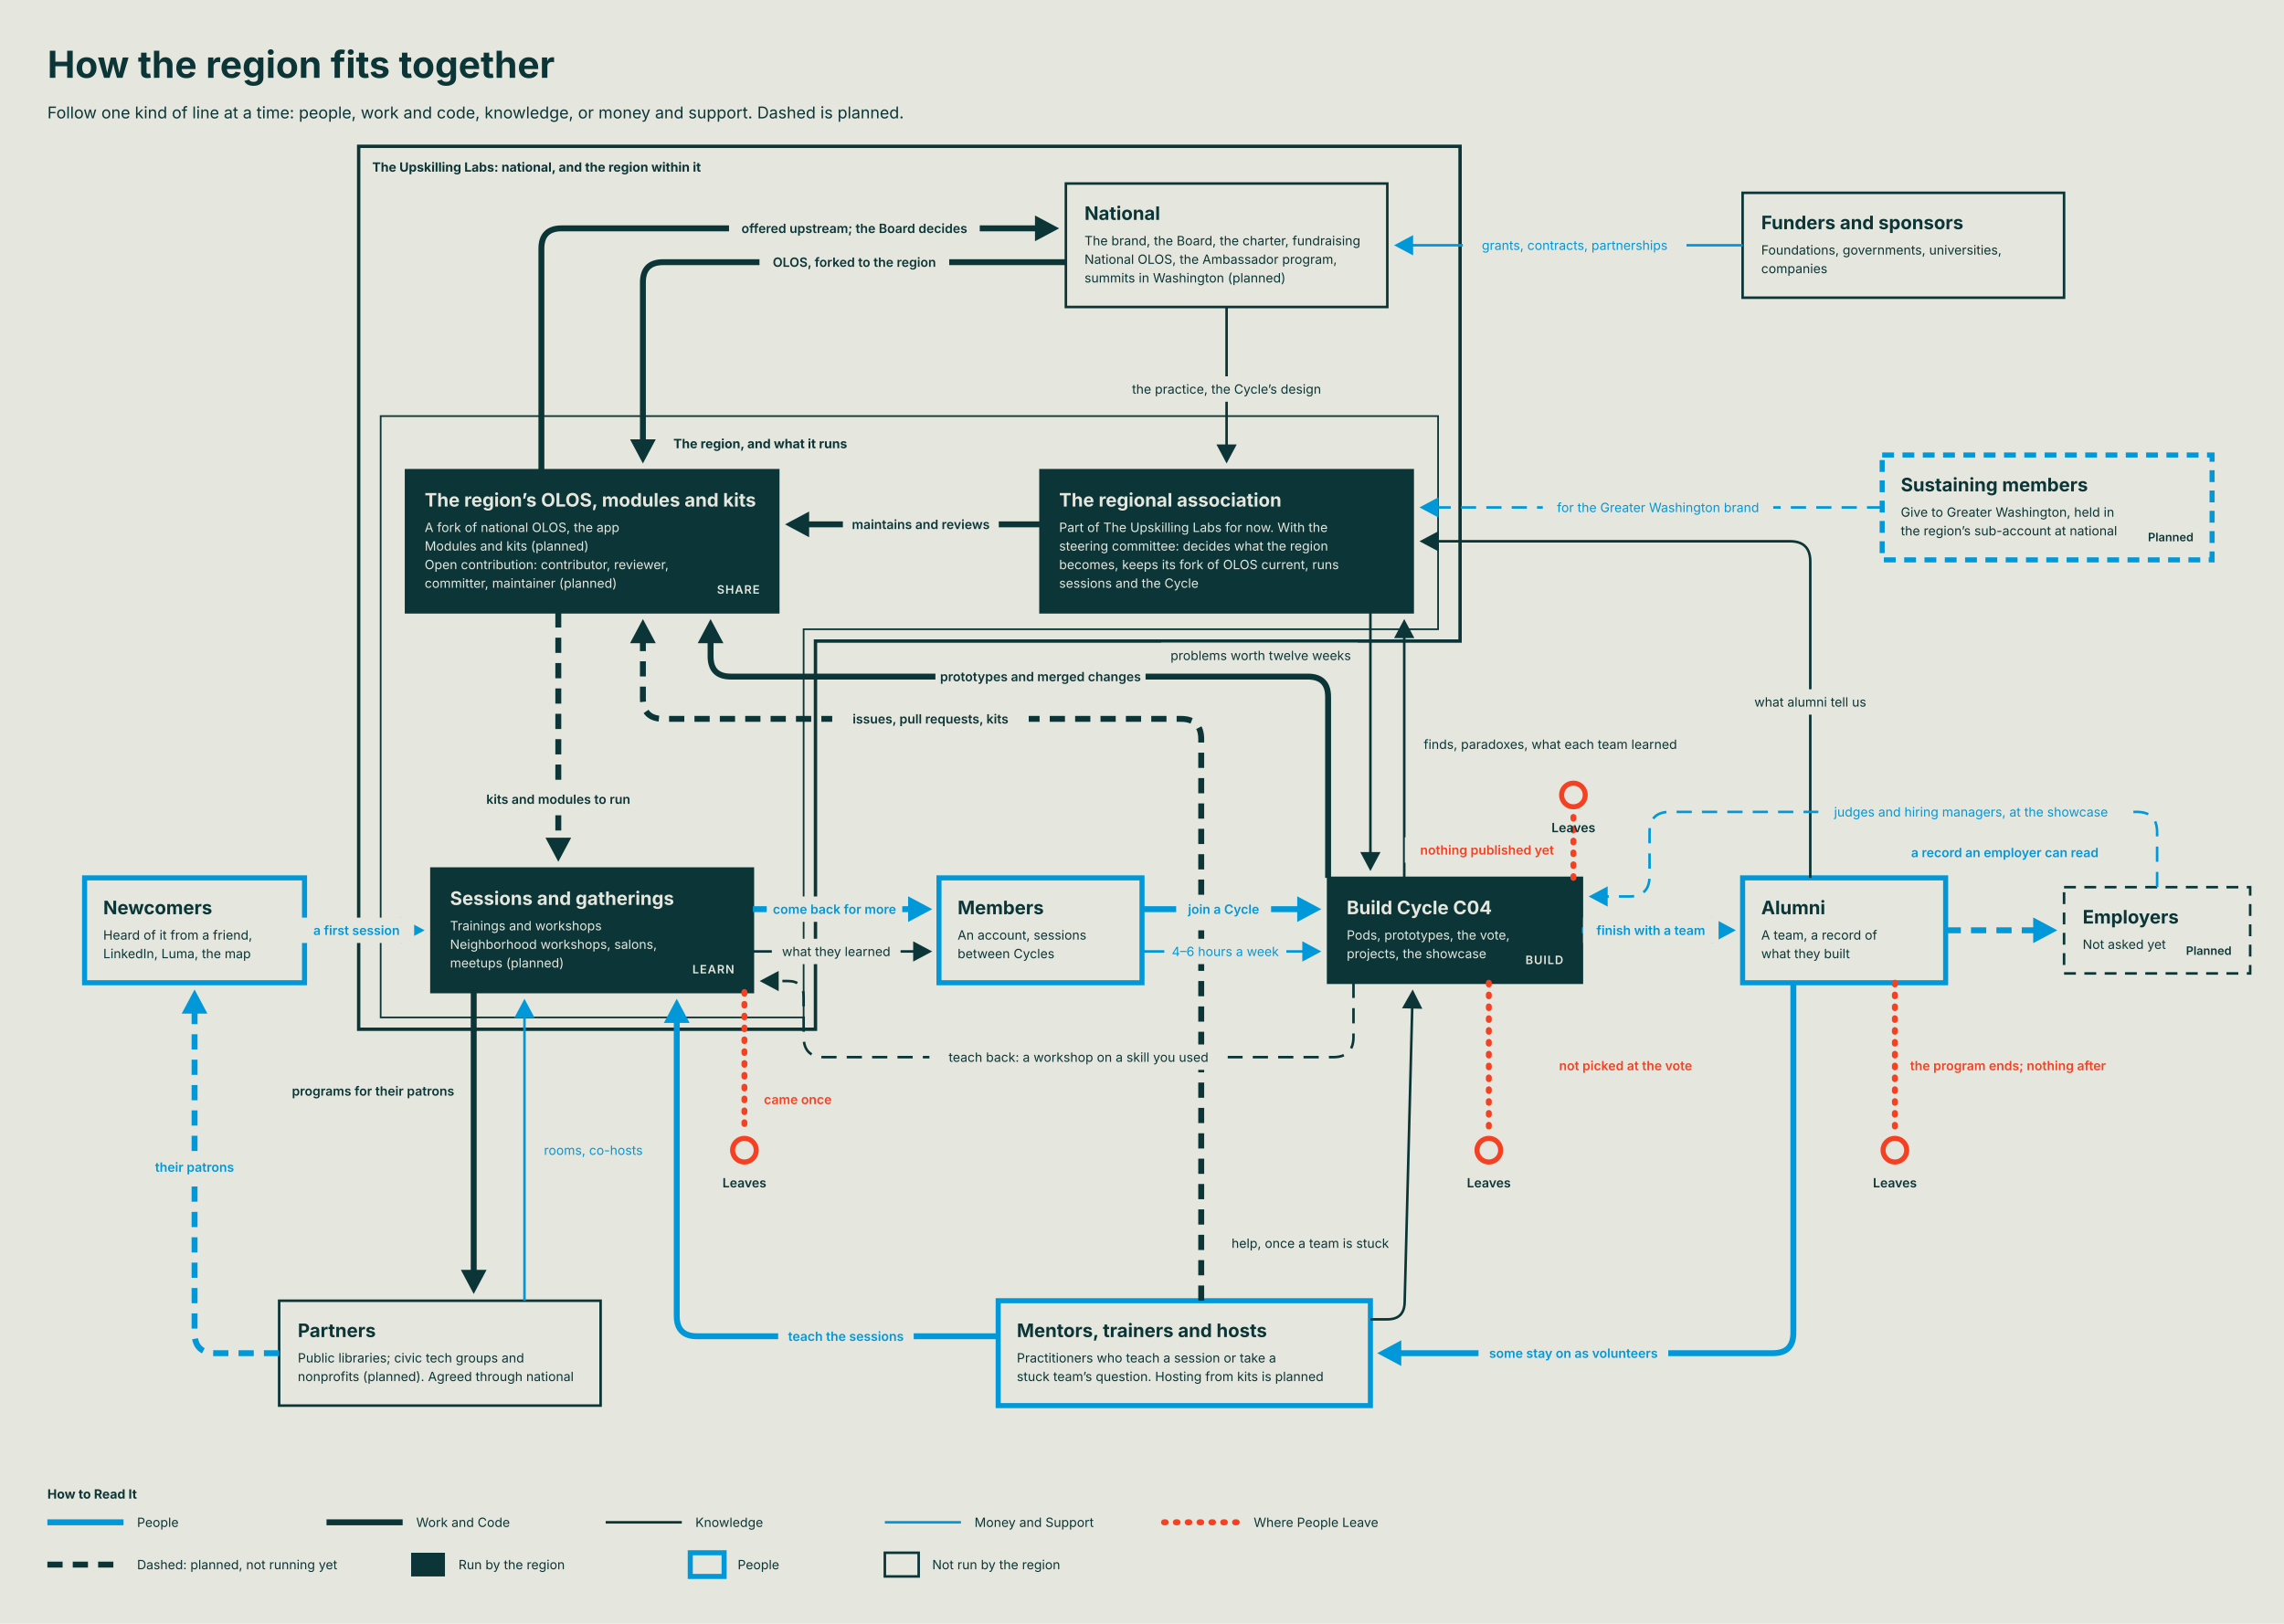
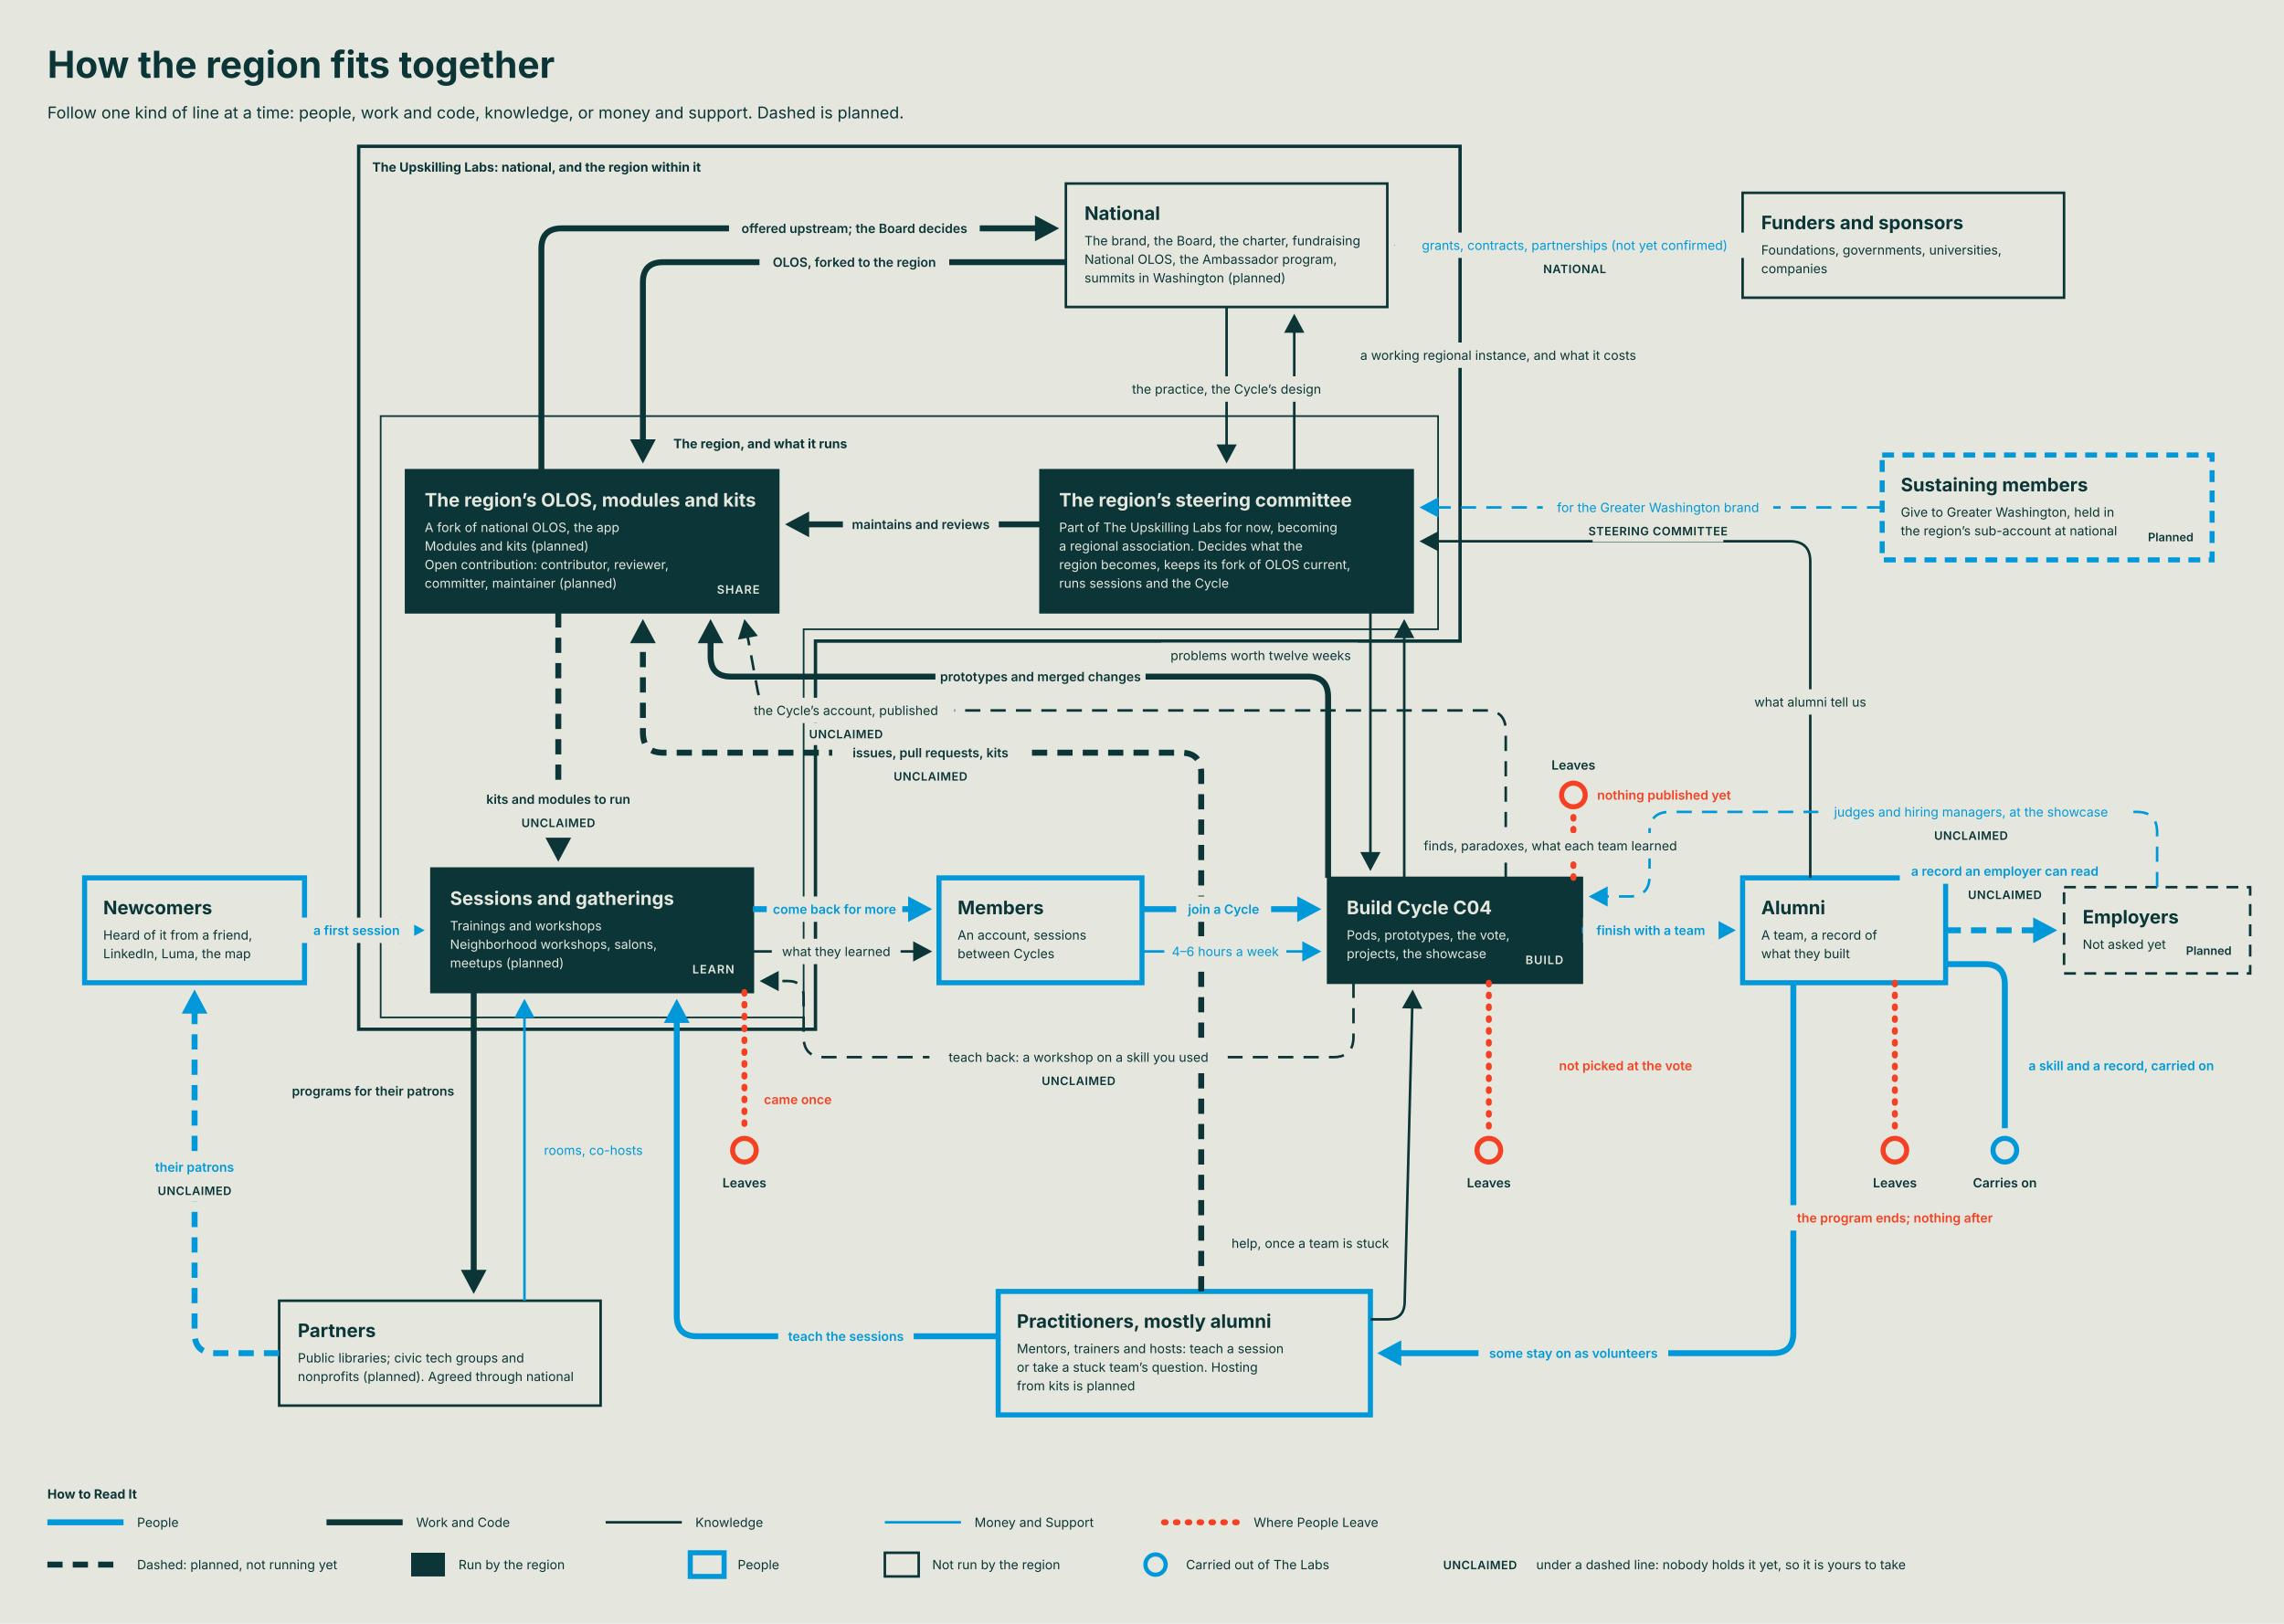
<svg xmlns="http://www.w3.org/2000/svg" class="fnet" viewBox="0 0 2700 1920" role="img" aria-label="How the region fits together" font-family="Inter, system-ui, sans-serif">
  <rect width="2700" height="1920" fill="#e5e7de" />
  <text x="56" y="92" font-size="43.987" font-weight="700" fill="#0b3536">How the region fits together</text>
  <text x="56" y="140" font-size="19.244" fill="#0b3536">Follow one kind of line at a time: people, work and code, knowledge, or money and support. Dashed is planned.</text>
  <path d="M424.0,173.0 H1726.0 V758.0 H964.0 V1217.0 H424.0 Z" fill="none" stroke="#0b3536" stroke-width="4" />
  <text x="440.0" y="203.0" font-size="15.118" font-weight="700" fill="#0b3536">The Upskilling Labs: national, and the region within it</text>
  <path d="M450.0,492.0 H1700.0 V744.0 H950.0 V1203.0 H450.0 Z" fill="none" stroke="#0b3536" stroke-width="2" />
  <text x="796.0" y="530.0" font-size="15.118" font-weight="700" fill="#0b3536">The region, and what it runs</text>
  <g class="node">
    <rect x="1260.0" y="217.0" width="380" height="146.0" fill="#e5e7de" stroke="#0b3536" stroke-width="3" />
    <text x="1282.0" y="260.0" font-size="21.993" font-weight="700" fill="#0b3536">National</text>
    <text x="1282.0" y="290.0" font-size="15.118" fill="#0b3536">The brand, the Board, the charter, fundraising</text>
    <text x="1282.0" y="312.0" font-size="15.118" fill="#0b3536">National OLOS, the Ambassador program,</text>
    <text x="1282.0" y="334.0" font-size="15.118" fill="#0b3536">summits in Washington (planned)</text>
  </g>
  <g class="node">
    <rect x="2060.0" y="228.0" width="380" height="124.0" fill="#e5e7de" stroke="#0b3536" stroke-width="3" />
    <text x="2082.0" y="271.0" font-size="21.993" font-weight="700" fill="#0b3536">Funders and sponsors</text>
    <text x="2082.0" y="301.0" font-size="15.118" fill="#0b3536">Foundations, governments, universities,</text>
    <text x="2082.0" y="323.0" font-size="15.118" fill="#0b3536">companies</text>
  </g>
  <g class="node">
    <rect x="480.0" y="556.0" width="440" height="168.0" fill="#0b3536" stroke="#0b3536" stroke-width="3" />
    <text x="502.0" y="599.0" font-size="21.993" font-weight="700" fill="#e5e7de">The region’s OLOS, modules and kits</text>
    <text x="502.0" y="629.0" font-size="15.118" fill="#e5e7de">A fork of national OLOS, the app</text>
    <text x="502.0" y="651.0" font-size="15.118" fill="#e5e7de">Modules and kits (planned)</text>
    <text x="502.0" y="673.0" font-size="15.118" fill="#e5e7de">Open contribution: contributor, reviewer,</text>
    <text x="502.0" y="695.0" font-size="15.118" fill="#e5e7de">committer, maintainer (planned)</text>
    <text x="898.0" y="702.0" text-anchor="end" font-size="13.745" font-weight="600" fill="#e5e7de" letter-spacing="1">SHARE</text>
  </g>
  <g class="node">
    <rect x="1230.0" y="556.0" width="440" height="168.0" fill="#0b3536" stroke="#0b3536" stroke-width="3" />
-     <text x="1252.0" y="599.0" font-size="21.993" font-weight="700" fill="#e5e7de">The regional association</text>
-     <text x="1252.0" y="629.0" font-size="15.118" fill="#e5e7de">Part of The Upskilling Labs for now. With the</text>
-     <text x="1252.0" y="651.0" font-size="15.118" fill="#e5e7de">steering committee: decides what the region</text>
-     <text x="1252.0" y="673.0" font-size="15.118" fill="#e5e7de">becomes, keeps its fork of OLOS current, runs</text>
-     <text x="1252.0" y="695.0" font-size="15.118" fill="#e5e7de">sessions and the Cycle</text>
+     <text x="1252.0" y="599.0" font-size="21.993" font-weight="700" fill="#e5e7de">The region’s steering committee</text>
+     <text x="1252.0" y="629.0" font-size="15.118" fill="#e5e7de">Part of The Upskilling Labs for now, becoming</text>
+     <text x="1252.0" y="651.0" font-size="15.118" fill="#e5e7de">a regional association. Decides what the</text>
+     <text x="1252.0" y="673.0" font-size="15.118" fill="#e5e7de">region becomes, keeps its fork of OLOS current,</text>
+     <text x="1252.0" y="695.0" font-size="15.118" fill="#e5e7de">runs sessions and the Cycle</text>
  </g>
  <g class="node">
    <rect x="100.0" y="1038.0" width="260" height="124.0" fill="#e5e7de" stroke="#0098d8" stroke-width="6" />
    <text x="122.0" y="1081.0" font-size="21.993" font-weight="700" fill="#0b3536">Newcomers</text>
    <text x="122.0" y="1111.0" font-size="15.118" fill="#0b3536">Heard of it from a friend,</text>
    <text x="122.0" y="1133.0" font-size="15.118" fill="#0b3536">LinkedIn, Luma, the map</text>
  </g>
  <g class="node">
    <rect x="510.0" y="1027.0" width="380" height="146.0" fill="#0b3536" stroke="#0b3536" stroke-width="3" />
    <text x="532.0" y="1070.0" font-size="21.993" font-weight="700" fill="#e5e7de">Sessions and gatherings</text>
    <text x="532.0" y="1100.0" font-size="15.118" fill="#e5e7de">Trainings and workshops</text>
    <text x="532.0" y="1122.0" font-size="15.118" fill="#e5e7de">Neighborhood workshops, salons,</text>
    <text x="532.0" y="1144.0" font-size="15.118" fill="#e5e7de">meetups (planned)</text>
    <text x="868.0" y="1151.0" text-anchor="end" font-size="13.745" font-weight="600" fill="#e5e7de" letter-spacing="1">LEARN</text>
  </g>
  <g class="node">
    <rect x="1110.0" y="1038.0" width="240" height="124.0" fill="#e5e7de" stroke="#0098d8" stroke-width="6" />
    <text x="1132.0" y="1081.0" font-size="21.993" font-weight="700" fill="#0b3536">Members</text>
    <text x="1132.0" y="1111.0" font-size="15.118" fill="#0b3536">An account, sessions</text>
    <text x="1132.0" y="1133.0" font-size="15.118" fill="#0b3536">between Cycles</text>
  </g>
  <g class="node">
    <rect x="1570.0" y="1038.0" width="300" height="124.0" fill="#0b3536" stroke="#0b3536" stroke-width="3" />
    <text x="1592.0" y="1081.0" font-size="21.993" font-weight="700" fill="#e5e7de">Build Cycle C04</text>
    <text x="1592.0" y="1111.0" font-size="15.118" fill="#e5e7de">Pods, prototypes, the vote,</text>
    <text x="1592.0" y="1133.0" font-size="15.118" fill="#e5e7de">projects, the showcase</text>
    <text x="1848.0" y="1140.0" text-anchor="end" font-size="13.745" font-weight="600" fill="#e5e7de" letter-spacing="1">BUILD</text>
  </g>
  <g class="node">
    <rect x="2060.0" y="1038.0" width="240" height="124.0" fill="#e5e7de" stroke="#0098d8" stroke-width="6" />
    <text x="2082.0" y="1081.0" font-size="21.993" font-weight="700" fill="#0b3536">Alumni</text>
    <text x="2082.0" y="1111.0" font-size="15.118" fill="#0b3536">A team, a record of</text>
    <text x="2082.0" y="1133.0" font-size="15.118" fill="#0b3536">what they built</text>
  </g>
  <g class="node">
    <rect x="2440.0" y="1049.0" width="220" height="102.0" fill="#e5e7de" stroke="#0b3536" stroke-width="3" stroke-dasharray="14 10" />
    <text x="2462.0" y="1092.0" font-size="21.993" font-weight="700" fill="#0b3536">Employers</text>
    <text x="2462.0" y="1122.0" font-size="15.118" fill="#0b3536">Not asked yet</text>
    <text x="2638.0" y="1129.0" text-anchor="end" font-size="13.745" font-weight="600" fill="#0b3536">Planned</text>
  </g>
  <g class="node">
    <rect x="330.0" y="1538.0" width="380" height="124.0" fill="#e5e7de" stroke="#0b3536" stroke-width="3" />
    <text x="352.0" y="1581.0" font-size="21.993" font-weight="700" fill="#0b3536">Partners</text>
    <text x="352.0" y="1611.0" font-size="15.118" fill="#0b3536">Public libraries; civic tech groups and</text>
    <text x="352.0" y="1633.0" font-size="15.118" fill="#0b3536">nonprofits (planned). Agreed through national</text>
  </g>
  <g class="node">
-     <rect x="1180.0" y="1538.0" width="440" height="124.0" fill="#e5e7de" stroke="#0098d8" stroke-width="6" />
-     <text x="1202.0" y="1581.0" font-size="21.993" font-weight="700" fill="#0b3536">Mentors, trainers and hosts</text>
-     <text x="1202.0" y="1611.0" font-size="15.118" fill="#0b3536">Practitioners who teach a session or take a</text>
-     <text x="1202.0" y="1633.0" font-size="15.118" fill="#0b3536">stuck team’s question. Hosting from kits is planned</text>
+     <rect x="1180.0" y="1527.0" width="440" height="146.0" fill="#e5e7de" stroke="#0098d8" stroke-width="6" />
+     <text x="1202.0" y="1570.0" font-size="21.993" font-weight="700" fill="#0b3536">Practitioners, mostly alumni</text>
+     <text x="1202.0" y="1600.0" font-size="15.118" fill="#0b3536">Mentors, trainers and hosts: teach a session</text>
+     <text x="1202.0" y="1622.0" font-size="15.118" fill="#0b3536">or take a stuck team’s question. Hosting</text>
+     <text x="1202.0" y="1644.0" font-size="15.118" fill="#0b3536">from kits is planned</text>
  </g>
  <g class="node">
    <rect x="2225.0" y="538.0" width="390" height="124.0" fill="#e5e7de" stroke="#0098d8" stroke-width="6" stroke-dasharray="14 10" />
    <text x="2247.0" y="581.0" font-size="21.993" font-weight="700" fill="#0b3536">Sustaining members</text>
    <text x="2247.0" y="611.0" font-size="15.118" fill="#0b3536">Give to Greater Washington, held in</text>
    <text x="2247.0" y="633.0" font-size="15.118" fill="#0b3536">the region’s sub-account at national</text>
    <text x="2593.0" y="640.0" text-anchor="end" font-size="13.745" font-weight="600" fill="#0b3536">Planned</text>
  </g>
  <path class="fl f-people" d="M360.0,1100.0 L483.0,1100.0" fill="none" stroke="#0098d8" stroke-width="7" />
  <path class="fl f-people" d="M890.0,1075.0 L1083.0,1075.0" fill="none" stroke="#0098d8" stroke-width="7" />
  <path class="fl f-people" d="M1350.0,1075.0 L1543.0,1075.0" fill="none" stroke="#0098d8" stroke-width="7" />
  <path class="fl f-people" d="M1870.0,1100.0 L2033.0,1100.0" fill="none" stroke="#0098d8" stroke-width="7" />
  <path class="fl f-people" d="M2300.0,1100.0 L2413.0,1100.0" fill="none" stroke="#0098d8" stroke-width="7" stroke-dasharray="18 12" />
  <path class="fl f-people" d="M2120.0,1162.0 L2120.0,1576.0 Q2120.0,1600.0 2096.0,1600.0 L1647.0,1600.0" fill="none" stroke="#0098d8" stroke-width="7" />
  <path class="fl f-people" d="M1180.0,1580.0 L824.0,1580.0 Q800.0,1580.0 800.0,1556.0 L800.0,1200.0" fill="none" stroke="#0098d8" stroke-width="7" />
  <path class="fl f-people" d="M330.0,1600.0 L254.0,1600.0 Q230.0,1600.0 230.0,1576.0 L230.0,1189.0" fill="none" stroke="#0098d8" stroke-width="7" stroke-dasharray="18 12" />
  <path class="fl f-leak" d="M880.0,1173.0 L880.0,1334.0" fill="none" stroke="#f54123" stroke-width="7" stroke-dasharray="2 12" stroke-linecap="round" />
  <path class="fl f-leak" d="M1760.0,1162.0 L1760.0,1334.0" fill="none" stroke="#f54123" stroke-width="7" stroke-dasharray="2 12" stroke-linecap="round" />
  <path class="fl f-leak" d="M2240.0,1162.0 L2240.0,1334.0" fill="none" stroke="#f54123" stroke-width="7" stroke-dasharray="2 12" stroke-linecap="round" />
  <path class="fl f-work" d="M1230.0,620.0 L947.0,620.0" fill="none" stroke="#0b3536" stroke-width="7" />
  <path class="fl f-work" d="M1570.0,1038.0 L1570.0,824.0 Q1570.0,800.0 1546.0,800.0 L864.0,800.0 Q840.0,800.0 840.0,776.0 L840.0,751.0" fill="none" stroke="#0b3536" stroke-width="7" />
-   <path class="fl f-work" d="M1420.0,1538.0 L1420.0,874.0 Q1420.0,850.0 1396.0,850.0 L784.0,850.0 Q760.0,850.0 760.0,826.0 L760.0,751.0" fill="none" stroke="#0b3536" stroke-width="7" stroke-dasharray="18 12" />
+   <path class="fl f-work" d="M1420.0,1527.0 L1420.0,914.0 Q1420.0,890.0 1396.0,890.0 L784.0,890.0 Q760.0,890.0 760.0,866.0 L760.0,751.0" fill="none" stroke="#0b3536" stroke-width="7" stroke-dasharray="18 12" />
  <path class="fl f-work" d="M660.0,724.0 L660.0,1000.0" fill="none" stroke="#0b3536" stroke-width="7" stroke-dasharray="18 12" />
  <path class="fl f-work" d="M560.0,1173.0 L560.0,1511.0" fill="none" stroke="#0b3536" stroke-width="7" />
  <path class="fl f-knowledge" d="M1620.0,724.0 L1620.0,1015.0" fill="none" stroke="#0b3536" stroke-width="3" />
  <path class="fl f-knowledge" d="M1660.0,1038.0 L1660.0,747.0" fill="none" stroke="#0b3536" stroke-width="3" />
  <path class="fl f-knowledge" d="M890.0,1125.0 L1087.0,1125.0" fill="none" stroke="#0b3536" stroke-width="3" />
  <path class="fl f-knowledge" d="M2140.0,1038.0 L2140.0,664.0 Q2140.0,640.0 2116.0,640.0 L1693.0,640.0" fill="none" stroke="#0b3536" stroke-width="3" />
  <path class="fl f-support" d="M620.0,1538.0 L620.0,1196.0" fill="none" stroke="#0098d8" stroke-width="3" />
  <path class="fl f-support" d="M1350.0,1125.0 L1547.0,1125.0" fill="none" stroke="#0098d8" stroke-width="3" />
  <path class="fl f-support" d="M2550.0,1049.0 L2550.0,984.0 Q2550.0,960.0 2526.0,960.0 L1974.0,960.0 Q1950.0,960.0 1950.0,984.0 L1950.0,1036.0 Q1950.0,1060.0 1926.0,1060.0 L1893.0,1060.0" fill="none" stroke="#0098d8" stroke-width="3" stroke-dasharray="18 12" />
  <path class="fl f-work" d="M1260.0,310.0 L784.0,310.0 Q760.0,310.0 760.0,334.0 L760.0,529.0" fill="none" stroke="#0b3536" stroke-width="7" />
  <path class="fl f-work" d="M640.0,556.0 L640.0,294.0 Q640.0,270.0 664.0,270.0 L1233.0,270.0" fill="none" stroke="#0b3536" stroke-width="7" />
  <path class="fl f-knowledge" d="M1450.0,363.0 L1450.0,533.0" fill="none" stroke="#0b3536" stroke-width="3" />
-   <path class="fl f-support" d="M2060.0,290.0 L1663.0,290.0" fill="none" stroke="#0098d8" stroke-width="3" />
+   <path class="fl f-support" d="M2060.0,290.0 L1663.0,290.0" fill="none" stroke="#0098d8" stroke-width="3" stroke-dasharray="18 12" />
  <path class="fl f-support" d="M2225.0,600.0 L1693.0,600.0" fill="none" stroke="#0098d8" stroke-width="3" stroke-dasharray="18 12" />
  <path class="fl f-knowledge" d="M1620.0,1560.0 L1640.0,1560.0 Q1660.0,1560.0 1660.5,1540.0 L1669.6,1185.0" fill="none" stroke="#0b3536" stroke-width="3" />
  <path class="fl f-knowledge" d="M1600.0,1162.0 L1600.0,1226.0 Q1600.0,1250.0 1576.0,1250.0 L974.0,1250.0 Q950.0,1250.0 950.0,1226.0 L950.0,1178.5 Q950.0,1160.0 931.5,1160.0 L913.0,1160.0" fill="none" stroke="#0b3536" stroke-width="3" stroke-dasharray="18 12" />
  <path class="fl f-leak" d="M1860.0,1038.0 L1860.0,966.0" fill="none" stroke="#f54123" stroke-width="7" stroke-dasharray="2 12" stroke-linecap="round" />
+   <path class="fl f-people" d="M2300.0,1140.0 L2346.0,1140.0 Q2370.0,1140.0 2370.0,1164.0 L2370.0,1334.0" fill="none" stroke="#0098d8" stroke-width="7" />
+   <path class="fl f-knowledge" d="M1530.0,556.0 L1530.0,386.0" fill="none" stroke="#0b3536" stroke-width="3" />
+   <path class="fl f-knowledge" d="M1780.0,1038.0 L1780.0,864.0 Q1780.0,840.0 1756.0,840.0 L924.0,840.0 Q900.0,840.0 895.6,816.4 L882.7,746.7" fill="none" stroke="#0b3536" stroke-width="3" stroke-dasharray="18 12" />
  <path class="fl f-people" d="M473.5,1115.2 L502.0,1100.0 L473.5,1084.8 Z" fill="#0098d8" />
  <path class="fl f-people" d="M1073.5,1090.2 L1102.0,1075.0 L1073.5,1059.8 Z" fill="#0098d8" />
  <path class="fl f-people" d="M1533.5,1090.2 L1562.0,1075.0 L1533.5,1059.8 Z" fill="#0098d8" />
  <path class="fl f-people" d="M2023.5,1115.2 L2052.0,1100.0 L2023.5,1084.8 Z" fill="#0098d8" />
  <path class="fl f-people" d="M2403.5,1115.2 L2432.0,1100.0 L2403.5,1084.8 Z" fill="#0098d8" />
  <path class="fl f-people" d="M1656.5,1584.8 L1628.0,1600.0 L1656.5,1615.2 Z" fill="#0098d8" />
  <path class="fl f-people" d="M815.2,1209.5 L800.0,1181.0 L784.8,1209.5 Z" fill="#0098d8" />
  <path class="fl f-people" d="M245.2,1198.5 L230.0,1170.0 L214.8,1198.5 Z" fill="#0098d8" />
  <path class="fl f-work" d="M956.5,604.8 L928.0,620.0 L956.5,635.2 Z" fill="#0b3536" />
  <path class="fl f-work" d="M855.2,760.5 L840.0,732.0 L824.8,760.5 Z" fill="#0b3536" />
  <path class="fl f-work" d="M775.2,760.5 L760.0,732.0 L744.8,760.5 Z" fill="#0b3536" />
  <path class="fl f-work" d="M644.8,990.5 L660.0,1019.0 L675.2,990.5 Z" fill="#0b3536" />
  <path class="fl f-work" d="M544.8,1501.5 L560.0,1530.0 L575.2,1501.5 Z" fill="#0b3536" />
  <path class="fl f-knowledge" d="M1608.0,1007.5 L1620.0,1030.0 L1632.0,1007.5 Z" fill="#0b3536" />
  <path class="fl f-knowledge" d="M1672.0,754.5 L1660.0,732.0 L1648.0,754.5 Z" fill="#0b3536" />
  <path class="fl f-knowledge" d="M1079.5,1137.0 L1102.0,1125.0 L1079.5,1113.0 Z" fill="#0b3536" />
  <path class="fl f-knowledge" d="M1700.5,628.0 L1678.0,640.0 L1700.5,652.0 Z" fill="#0b3536" />
  <path class="fl f-support" d="M632.0,1203.5 L620.0,1181.0 L608.0,1203.5 Z" fill="#0098d8" />
  <path class="fl f-support" d="M1539.5,1137.0 L1562.0,1125.0 L1539.5,1113.0 Z" fill="#0098d8" />
  <path class="fl f-support" d="M1900.5,1048.0 L1878.0,1060.0 L1900.5,1072.0 Z" fill="#0098d8" />
  <path class="fl f-work" d="M744.8,519.5 L760.0,548.0 L775.2,519.5 Z" fill="#0b3536" />
  <path class="fl f-work" d="M1223.5,285.2 L1252.0,270.0 L1223.5,254.8 Z" fill="#0b3536" />
  <path class="fl f-knowledge" d="M1438.0,525.5 L1450.0,548.0 L1462.0,525.5 Z" fill="#0b3536" />
  <path class="fl f-support" d="M1670.5,278.0 L1648.0,290.0 L1670.5,302.0 Z" fill="#0098d8" />
  <path class="fl f-support" d="M1700.5,588.0 L1678.0,600.0 L1700.5,612.0 Z" fill="#0098d8" />
  <path class="fl f-knowledge" d="M1681.4,1192.8 L1670.0,1170.0 L1657.4,1192.2 Z" fill="#0b3536" />
  <path class="fl f-knowledge" d="M920.5,1148.0 L898.0,1160.0 L920.5,1172.0 Z" fill="#0b3536" />
+   <path class="fl f-knowledge" d="M1542.0,393.5 L1530.0,371.0 L1518.0,393.5 Z" fill="#0b3536" />
+   <path class="fl f-knowledge" d="M895.9,751.9 L880.0,732.0 L872.3,756.3 Z" fill="#0b3536" />
  <g class="fl f-leak">
    <circle cx="880" cy="1360" r="14" fill="#e5e7de" stroke="#f54123" stroke-width="6" />
    <text x="880" y="1404" text-anchor="middle" font-size="15.118" font-weight="600" fill="#0b3536">Leaves</text>
  </g>
  <g class="fl f-leak">
    <circle cx="2240" cy="1360" r="14" fill="#e5e7de" stroke="#f54123" stroke-width="6" />
    <text x="2240" y="1404" text-anchor="middle" font-size="15.118" font-weight="600" fill="#0b3536">Leaves</text>
  </g>
  <g class="fl f-leak">
    <circle cx="1760" cy="1360" r="14" fill="#e5e7de" stroke="#f54123" stroke-width="6" />
    <text x="1760" y="1404" text-anchor="middle" font-size="15.118" font-weight="600" fill="#0b3536">Leaves</text>
  </g>
  <g class="fl f-leak">
    <circle cx="1860" cy="940" r="14" fill="#e5e7de" stroke="#f54123" stroke-width="6" />
-     <text x="1860" y="984" text-anchor="middle" font-size="15.118" font-weight="600" fill="#0b3536">Leaves</text>
+     <text x="1860" y="910" text-anchor="middle" font-size="15.118" font-weight="600" fill="#0b3536">Leaves</text>
+   </g>
+   <g class="fl f-people">
+     <circle cx="2370" cy="1360" r="14" fill="#e5e7de" stroke="#0098d8" stroke-width="6" />
+     <text x="2370" y="1404" text-anchor="middle" font-size="15.118" font-weight="600" fill="#0b3536">Carries on</text>
  </g>
  <g class="fl f-people">
    <rect x="353.4" y="1085.0" width="136.2" height="30" fill="#e5e7de" />
    <text x="421.5" y="1105.5" text-anchor="middle" font-size="15.118" font-weight="600" fill="#0098d8">a first session</text>
  </g>
  <g class="fl f-people">
    <rect x="906.4" y="1060.0" width="160.2" height="30" fill="#e5e7de" />
    <text x="986.5" y="1080.5" text-anchor="middle" font-size="15.118" font-weight="600" fill="#0098d8">come back for more</text>
  </g>
  <g class="fl f-people">
    <rect x="1390.4" y="1060.0" width="112.2" height="30" fill="#e5e7de" />
    <text x="1446.5" y="1080.5" text-anchor="middle" font-size="15.118" font-weight="600" fill="#0098d8">join a Cycle</text>
  </g>
  <g class="fl f-people">
    <rect x="1871.4" y="1085.0" width="160.2" height="30" fill="#e5e7de" />
    <text x="1951.5" y="1105.5" text-anchor="middle" font-size="15.118" font-weight="600" fill="#0098d8">finish with a team</text>
  </g>
  <g class="fl f-people">
-     <rect x="2245.8" y="993.0" width="248.4" height="30" fill="#e5e7de" />
-     <text x="2370.0" y="1013.5" text-anchor="middle" font-size="15.118" font-weight="600" fill="#0098d8">a record an employer can read</text>
+     <rect x="2245.8" y="1015.0" width="248.4" height="30" fill="#e5e7de" />
+     <text x="2370.0" y="1035.5" text-anchor="middle" font-size="15.118" font-weight="600" fill="#0098d8">a record an employer can read</text>
+   </g>
+   <g class="fl f-people">
+     <rect x="2327.4" y="1045.0" width="85.3" height="26" fill="#e5e7de" />
+     <text x="2370.0" y="1063.0" text-anchor="middle" font-size="13.745" font-weight="600" fill="#0b3536" letter-spacing=".5">UNCLAIMED</text>
  </g>
  <g class="fl f-people">
    <rect x="1747.8" y="1585.0" width="224.3" height="30" fill="#e5e7de" />
    <text x="1860.0" y="1605.5" text-anchor="middle" font-size="15.118" font-weight="600" fill="#0098d8">some stay on as volunteers</text>
  </g>
  <g class="fl f-people">
    <rect x="919.9" y="1565.0" width="160.2" height="30" fill="#e5e7de" />
    <text x="1000.0" y="1585.5" text-anchor="middle" font-size="15.118" font-weight="600" fill="#0098d8">teach the sessions</text>
  </g>
  <g class="fl f-people">
    <rect x="169.9" y="1365.0" width="120.2" height="30" fill="#e5e7de" />
    <text x="230.0" y="1385.5" text-anchor="middle" font-size="15.118" font-weight="600" fill="#0098d8">their patrons</text>
  </g>
+   <g class="fl f-people">
+     <rect x="187.4" y="1395.0" width="85.3" height="26" fill="#e5e7de" />
+     <text x="230.0" y="1413.0" text-anchor="middle" font-size="13.745" font-weight="600" fill="#0b3536" letter-spacing=".5">UNCLAIMED</text>
+   </g>
  <g class="fl f-leak">
    <rect x="895.0" y="1285.0" width="88.1" height="30" fill="#e5e7de" />
    <text x="903.0" y="1305.5" text-anchor="start" font-size="15.118" font-weight="600" fill="#f54123">came once</text>
  </g>
  <g class="fl f-leak">
    <rect x="1835.0" y="1245.0" width="192.3" height="30" fill="#e5e7de" />
    <text x="1843.0" y="1265.5" text-anchor="start" font-size="15.118" font-weight="600" fill="#f54123">not picked at the vote</text>
  </g>
  <g class="fl f-leak">
-     <rect x="2250.0" y="1245.0" width="264.4" height="30" fill="#e5e7de" />
-     <text x="2258.0" y="1265.5" text-anchor="start" font-size="15.118" font-weight="600" fill="#f54123">the program ends; nothing after</text>
+     <rect x="2107.8" y="1425.0" width="264.4" height="30" fill="#e5e7de" />
+     <text x="2240.0" y="1445.5" text-anchor="middle" font-size="15.118" font-weight="600" fill="#f54123">the program ends; nothing after</text>
  </g>
  <g class="fl f-work">
    <rect x="996.4" y="605.0" width="184.3" height="30" fill="#e5e7de" />
    <text x="1088.5" y="625.5" text-anchor="middle" font-size="15.118" font-weight="600" fill="#0b3536">maintains and reviews</text>
  </g>
  <g class="fl f-work">
    <rect x="1105.8" y="785.0" width="248.4" height="30" fill="#e5e7de" />
    <text x="1230.0" y="805.5" text-anchor="middle" font-size="15.118" font-weight="600" fill="#0b3536">prototypes and merged changes</text>
  </g>
  <g class="fl f-work">
-     <rect x="983.8" y="835.0" width="232.3" height="30" fill="#e5e7de" />
-     <text x="1100.0" y="855.5" text-anchor="middle" font-size="15.118" font-weight="600" fill="#0b3536">issues, pull requests, kits</text>
+     <rect x="983.8" y="875.0" width="232.3" height="30" fill="#e5e7de" />
+     <text x="1100.0" y="895.5" text-anchor="middle" font-size="15.118" font-weight="600" fill="#0b3536">issues, pull requests, kits</text>
+   </g>
+   <g class="fl f-work">
+     <rect x="1057.4" y="905.0" width="85.3" height="26" fill="#e5e7de" />
+     <text x="1100.0" y="923.0" text-anchor="middle" font-size="13.745" font-weight="600" fill="#0b3536" letter-spacing=".5">UNCLAIMED</text>
  </g>
  <g class="fl f-work">
    <rect x="559.9" y="930.0" width="200.3" height="30" fill="#e5e7de" />
    <text x="660.0" y="950.5" text-anchor="middle" font-size="15.118" font-weight="600" fill="#0b3536">kits and modules to run</text>
  </g>
  <g class="fl f-work">
+     <rect x="617.4" y="960.0" width="85.3" height="26" fill="#e5e7de" />
+     <text x="660.0" y="978.0" text-anchor="middle" font-size="13.745" font-weight="600" fill="#0b3536" letter-spacing=".5">UNCLAIMED</text>
+   </g>
+   <g class="fl f-work">
    <rect x="320.7" y="1275.0" width="224.3" height="30" fill="#e5e7de" />
    <text x="537.0" y="1295.5" text-anchor="end" font-size="15.118" font-weight="600" fill="#0b3536">programs for their patrons</text>
  </g>
  <g class="fl f-knowledge">
    <rect x="1372.7" y="760.0" width="232.3" height="30" fill="#e5e7de" />
    <text x="1597.0" y="780.5" text-anchor="end" font-size="15.118" font-weight="400" fill="#0b3536">problems worth twelve weeks</text>
  </g>
  <g class="fl f-knowledge">
-     <rect x="1675.0" y="865.0" width="336.5" height="30" fill="#e5e7de" />
-     <text x="1683.0" y="885.5" text-anchor="start" font-size="15.118" font-weight="400" fill="#0b3536">finds, paradoxes, what each team learned</text>
+     <rect x="1675.0" y="985.0" width="336.5" height="30" fill="#e5e7de" />
+     <text x="1683.0" y="1005.5" text-anchor="start" font-size="15.118" font-weight="400" fill="#0b3536">finds, paradoxes, what each team learned</text>
  </g>
  <g class="fl f-knowledge">
    <rect x="912.4" y="1110.0" width="152.2" height="30" fill="#e5e7de" />
    <text x="988.5" y="1130.5" text-anchor="middle" font-size="15.118" font-weight="400" fill="#0b3536">what they learned</text>
  </g>
  <g class="fl f-knowledge">
    <rect x="2055.9" y="815.0" width="168.2" height="30" fill="#e5e7de" />
    <text x="2140.0" y="835.5" text-anchor="middle" font-size="15.118" font-weight="400" fill="#0b3536">what alumni tell us</text>
  </g>
  <g class="fl f-support">
    <rect x="635.0" y="1345.0" width="136.2" height="30" fill="#e5e7de" />
    <text x="643.0" y="1365.5" text-anchor="start" font-size="15.118" font-weight="400" fill="#0098d8">rooms, co-hosts</text>
  </g>
  <g class="fl f-support">
    <rect x="1376.4" y="1110.0" width="144.2" height="30" fill="#e5e7de" />
    <text x="1448.5" y="1130.5" text-anchor="middle" font-size="15.118" font-weight="400" fill="#0098d8">4–6 hours a week</text>
  </g>
  <g class="fl f-support">
    <rect x="2149.7" y="945.0" width="360.5" height="30" fill="#e5e7de" />
    <text x="2330.0" y="965.5" text-anchor="middle" font-size="15.118" font-weight="400" fill="#0098d8">judges and hiring managers, at the showcase</text>
  </g>
+   <g class="fl f-support">
+     <rect x="2287.4" y="975.0" width="85.3" height="26" fill="#e5e7de" />
+     <text x="2330.0" y="993.0" text-anchor="middle" font-size="13.745" font-weight="600" fill="#0b3536" letter-spacing=".5">UNCLAIMED</text>
+   </g>
  <g class="fl f-work">
    <rect x="897.8" y="295.0" width="224.3" height="30" fill="#e5e7de" />
    <text x="1010.0" y="315.5" text-anchor="middle" font-size="15.118" font-weight="600" fill="#0b3536">OLOS, forked to the region</text>
  </g>
  <g class="fl f-work">
    <rect x="861.8" y="255.0" width="296.4" height="30" fill="#e5e7de" />
    <text x="1010.0" y="275.5" text-anchor="middle" font-size="15.118" font-weight="600" fill="#0b3536">offered upstream; the Board decides</text>
  </g>
  <g class="fl f-knowledge">
    <rect x="1313.8" y="445.0" width="272.4" height="30" fill="#e5e7de" />
    <text x="1450.0" y="465.5" text-anchor="middle" font-size="15.118" font-weight="400" fill="#0b3536">the practice, the Cycle’s design</text>
  </g>
  <g class="fl f-support">
-     <rect x="1729.3" y="275.0" width="264.4" height="30" fill="#e5e7de" />
-     <text x="1861.5" y="295.5" text-anchor="middle" font-size="15.118" font-weight="400" fill="#0098d8">grants, contracts, partnerships</text>
+     <rect x="1649.2" y="275.0" width="424.6" height="30" fill="#e5e7de" />
+     <text x="1861.5" y="295.5" text-anchor="middle" font-size="15.118" font-weight="400" fill="#0098d8">grants, contracts, partnerships (not yet confirmed)</text>
+   </g>
+   <g class="fl f-support">
+     <rect x="1822.7" y="305.0" width="77.6" height="26" fill="#e5e7de" />
+     <text x="1861.5" y="323.0" text-anchor="middle" font-size="13.745" font-weight="600" fill="#0b3536" letter-spacing=".5">NATIONAL</text>
  </g>
  <g class="fl f-support">
    <rect x="1823.8" y="585.0" width="272.4" height="30" fill="#e5e7de" />
    <text x="1960.0" y="605.5" text-anchor="middle" font-size="15.118" font-weight="400" fill="#0098d8">for the Greater Washington brand</text>
  </g>
+   <g class="fl f-support">
+     <rect x="1882.7" y="615.0" width="154.5" height="26" fill="#e5e7de" />
+     <text x="1960.0" y="633.0" text-anchor="middle" font-size="13.745" font-weight="600" fill="#0b3536" letter-spacing=".5">STEERING COMMITTEE</text>
+   </g>
  <g class="fl f-knowledge">
    <rect x="1425.7" y="1455.0" width="224.3" height="30" fill="#e5e7de" />
    <text x="1642.0" y="1475.5" text-anchor="end" font-size="15.118" font-weight="400" fill="#0b3536">help, once a team is stuck</text>
  </g>
  <g class="fl f-knowledge">
    <rect x="1098.7" y="1235.0" width="352.5" height="30" fill="#e5e7de" />
    <text x="1275.0" y="1255.5" text-anchor="middle" font-size="15.118" font-weight="400" fill="#0b3536">teach back: a workshop on a skill you used</text>
  </g>
-   <g class="fl f-leak">
-     <rect x="1660.7" y="990.0" width="184.3" height="30" fill="#e5e7de" />
-     <text x="1837.0" y="1010.5" text-anchor="end" font-size="15.118" font-weight="600" fill="#f54123">nothing published yet</text>
+   <g class="fl f-knowledge">
+     <rect x="1232.4" y="1265.0" width="85.3" height="26" fill="#e5e7de" />
+     <text x="1275.0" y="1283.0" text-anchor="middle" font-size="13.745" font-weight="600" fill="#0b3536" letter-spacing=".5">UNCLAIMED</text>
+   </g>
+   <g class="fl f-leak">
+     <rect x="1880.0" y="925.0" width="184.3" height="30" fill="#e5e7de" />
+     <text x="1888.0" y="945.5" text-anchor="start" font-size="15.118" font-weight="600" fill="#f54123">nothing published yet</text>
+   </g>
+   <g class="fl f-people">
+     <rect x="2390.0" y="1245.0" width="272.4" height="30" fill="#e5e7de" />
+     <text x="2398.0" y="1265.5" text-anchor="start" font-size="15.118" font-weight="600" fill="#0098d8">a skill and a record, carried on</text>
+   </g>
+   <g class="fl f-knowledge">
+     <rect x="1600.0" y="405.0" width="384.6" height="30" fill="#e5e7de" />
+     <text x="1608.0" y="425.5" text-anchor="start" font-size="15.118" font-weight="400" fill="#0b3536">a working regional instance, and what it costs</text>
+   </g>
+   <g class="fl f-knowledge">
+     <rect x="871.8" y="825.0" width="256.4" height="30" fill="#e5e7de" />
+     <text x="1000.0" y="845.5" text-anchor="middle" font-size="15.118" font-weight="400" fill="#0b3536">the Cycle’s account, published</text>
+   </g>
+   <g class="fl f-knowledge">
+     <rect x="957.4" y="855.0" width="85.3" height="26" fill="#e5e7de" />
+     <text x="1000.0" y="873.0" text-anchor="middle" font-size="13.745" font-weight="600" fill="#0b3536" letter-spacing=".5">UNCLAIMED</text>
  </g>
  <text x="56" y="1772" font-size="15.118" font-weight="700" fill="#0b3536">How to Read It</text>
  <line x1="56" y1="1800" x2="146" y2="1800" stroke="#0098d8" stroke-width="7" />
  <text x="162" y="1805.5" font-size="15.118" fill="#0b3536">People</text>
  <line x1="386" y1="1800" x2="476" y2="1800" stroke="#0b3536" stroke-width="7" />
  <text x="492" y="1805.5" font-size="15.118" fill="#0b3536">Work and Code</text>
  <line x1="716" y1="1800" x2="806" y2="1800" stroke="#0b3536" stroke-width="3" />
  <text x="822" y="1805.5" font-size="15.118" fill="#0b3536">Knowledge</text>
  <line x1="1046" y1="1800" x2="1136" y2="1800" stroke="#0098d8" stroke-width="3" />
  <text x="1152" y="1805.5" font-size="15.118" fill="#0b3536">Money and Support</text>
  <line x1="1376" y1="1800" x2="1466" y2="1800" stroke="#f54123" stroke-width="7" stroke-dasharray="2 12" stroke-linecap="round" />
  <text x="1482" y="1805.5" font-size="15.118" fill="#0b3536">Where People Leave</text>
  <line x1="56" y1="1850" x2="146" y2="1850" stroke="#0b3536" stroke-width="7" stroke-dasharray="18 12" />
  <text x="162" y="1855.5" font-size="15.118" fill="#0b3536">Dashed: planned, not running yet</text>
  <rect x="486" y="1836" width="40" height="28" fill="#0b3536" />
  <text x="542" y="1855.5" font-size="15.118" fill="#0b3536">Run by the region</text>
  <rect x="816" y="1836" width="40" height="28" fill="#e5e7de" stroke="#0098d8" stroke-width="6" />
  <text x="872" y="1855.5" font-size="15.118" fill="#0b3536">People</text>
  <rect x="1046" y="1836" width="40" height="28" fill="#e5e7de" stroke="#0b3536" stroke-width="3" />
  <text x="1102" y="1855.5" font-size="15.118" fill="#0b3536">Not run by the region</text>
+   <circle cx="1366" cy="1850" r="12" fill="#e5e7de" stroke="#0098d8" stroke-width="5" />
+   <text x="1402" y="1855.5" font-size="15.118" fill="#0b3536">Carried out of The Labs</text>
+   <text x="1706" y="1855.5" font-size="13.745" font-weight="600" fill="#0b3536" letter-spacing=".5">UNCLAIMED</text>
+   <text x="1816" y="1855.5" font-size="15.118" fill="#0b3536">under a dashed line: nobody holds it yet, so it is yours to take</text>
</svg>
